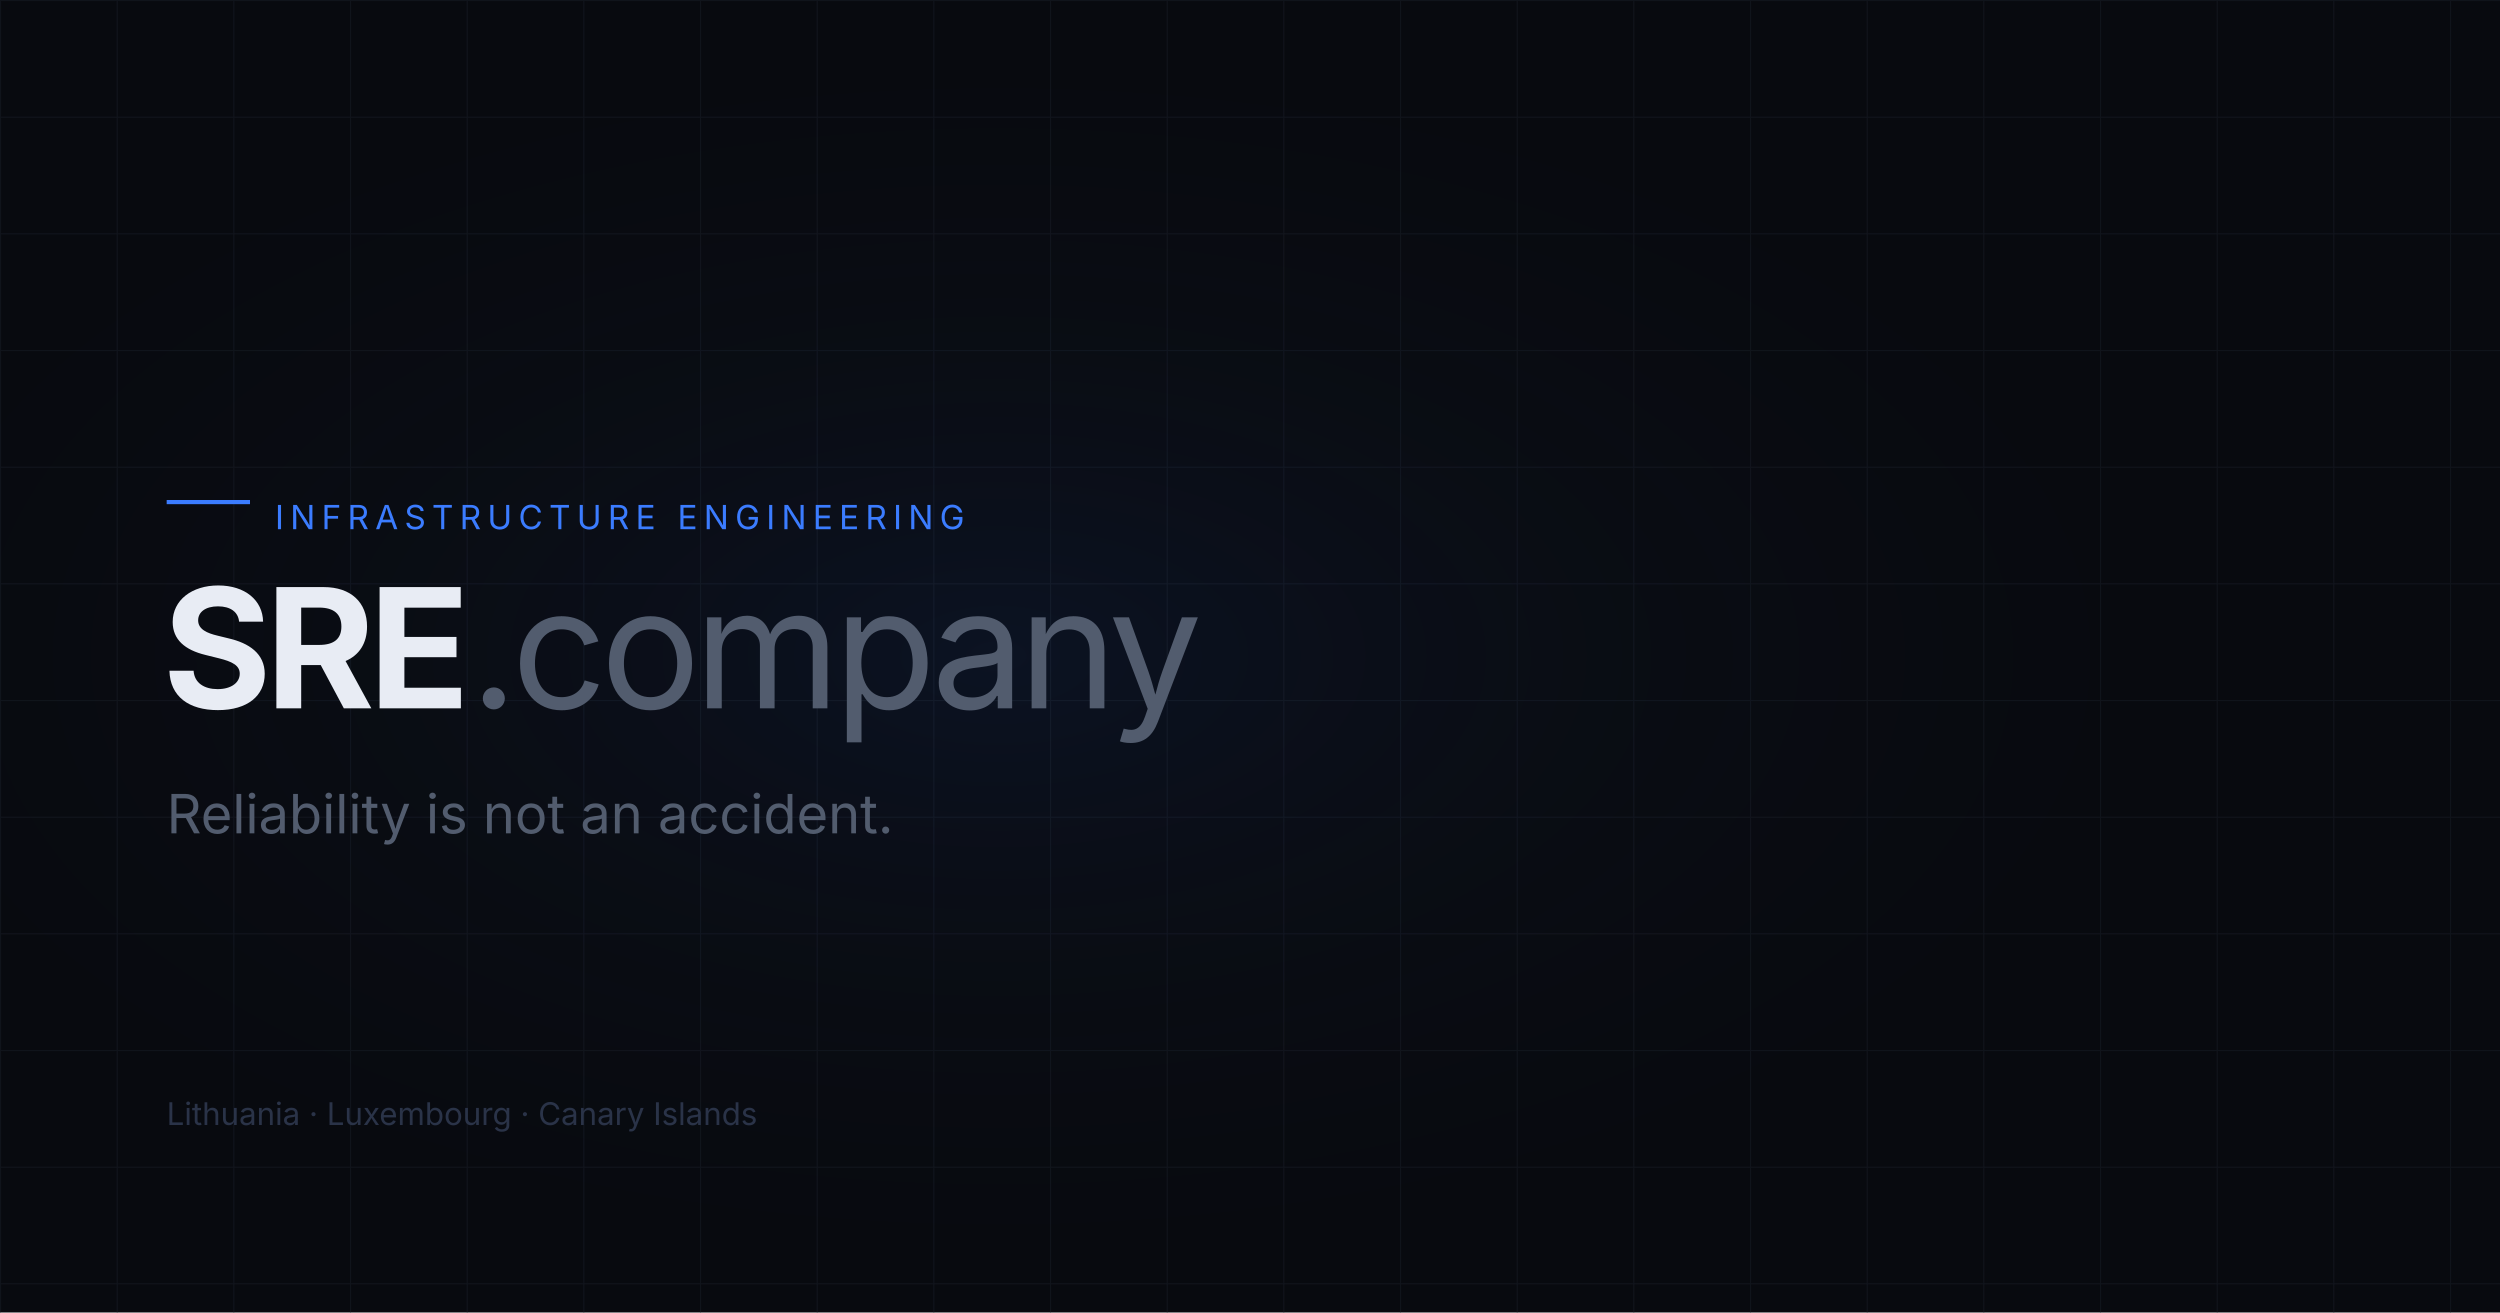
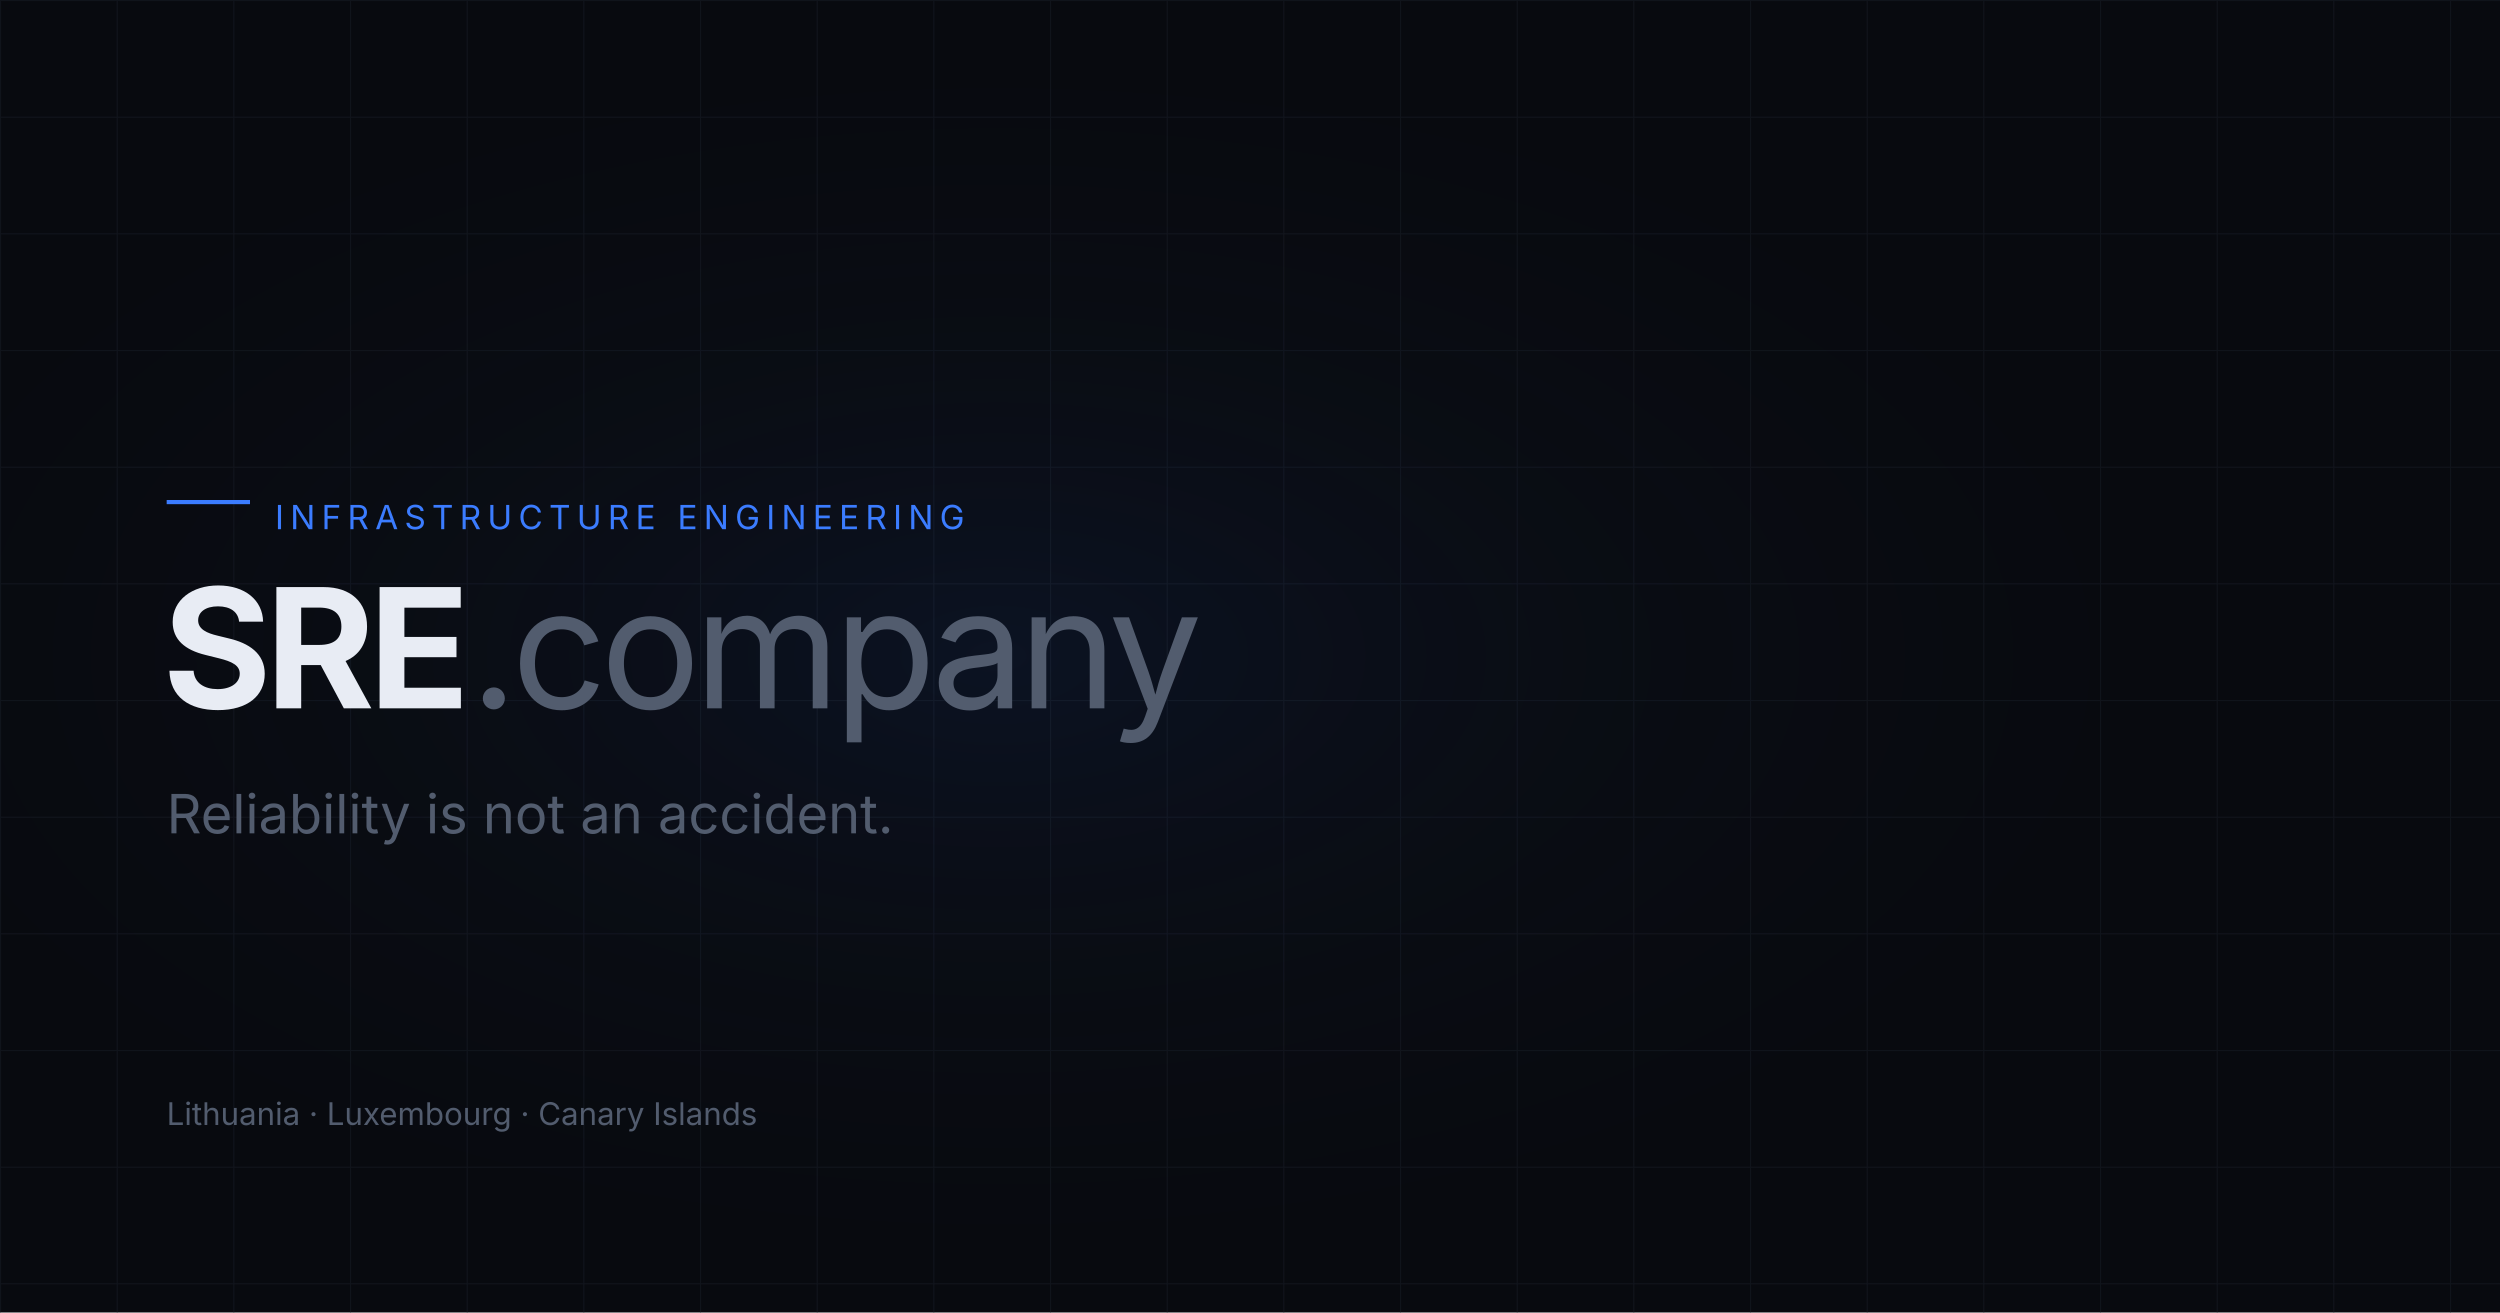
<svg xmlns="http://www.w3.org/2000/svg" viewBox="0 0 1200 630" width="1200" height="630">
  <defs>
    <pattern id="grid" width="56" height="56" patternUnits="userSpaceOnUse">
      <path d="M 56 0 L 0 0 0 56" fill="none" stroke="#181d28" stroke-width="1" />
    </pattern>
    <radialGradient id="glow" cx="40%" cy="50%" r="50%">
      <stop offset="0%" stop-color="#3b7cff" stop-opacity="0.08" />
      <stop offset="100%" stop-color="#080a0f" stop-opacity="0" />
    </radialGradient>
  </defs>
  <rect width="1200" height="630" fill="#080a0f" />
  <rect width="1200" height="630" fill="url(#grid)" opacity="0.5" />
  <rect width="1200" height="630" fill="url(#glow)" />
  <rect x="80" y="240" width="40" height="2" fill="#3b7cff" />
  <text x="132" y="254" font-family="-apple-system, BlinkMacSystemFont, 'Segoe UI', sans-serif" font-size="16" font-weight="400" fill="#3b7cff" letter-spacing="3">INFRASTRUCTURE ENGINEERING</text>
  <text x="78" y="340" font-family="-apple-system, BlinkMacSystemFont, 'Segoe UI', sans-serif" font-size="80" font-weight="700" fill="#e8ecf4" letter-spacing="-3">SRE<tspan fill="#525c6e" font-weight="400">.company</tspan>
  </text>
  <text x="80" y="400" font-family="-apple-system, BlinkMacSystemFont, 'Segoe UI', sans-serif" font-size="26" font-weight="400" fill="#525c6e">Reliability is not an accident.</text>
-   <text x="80" y="540" font-family="-apple-system, BlinkMacSystemFont, 'Segoe UI', sans-serif" font-size="15" font-weight="400" fill="#2a3348">Lithuania · Luxembourg · Canary Islands</text>
+   <text x="80" y="540" font-family="-apple-system, BlinkMacSystemFont, 'Segoe UI', sans-serif" font-size="15" font-weight="400" fill="#525c6e">Lithuania · Luxembourg · Canary Islands</text>
</svg>
